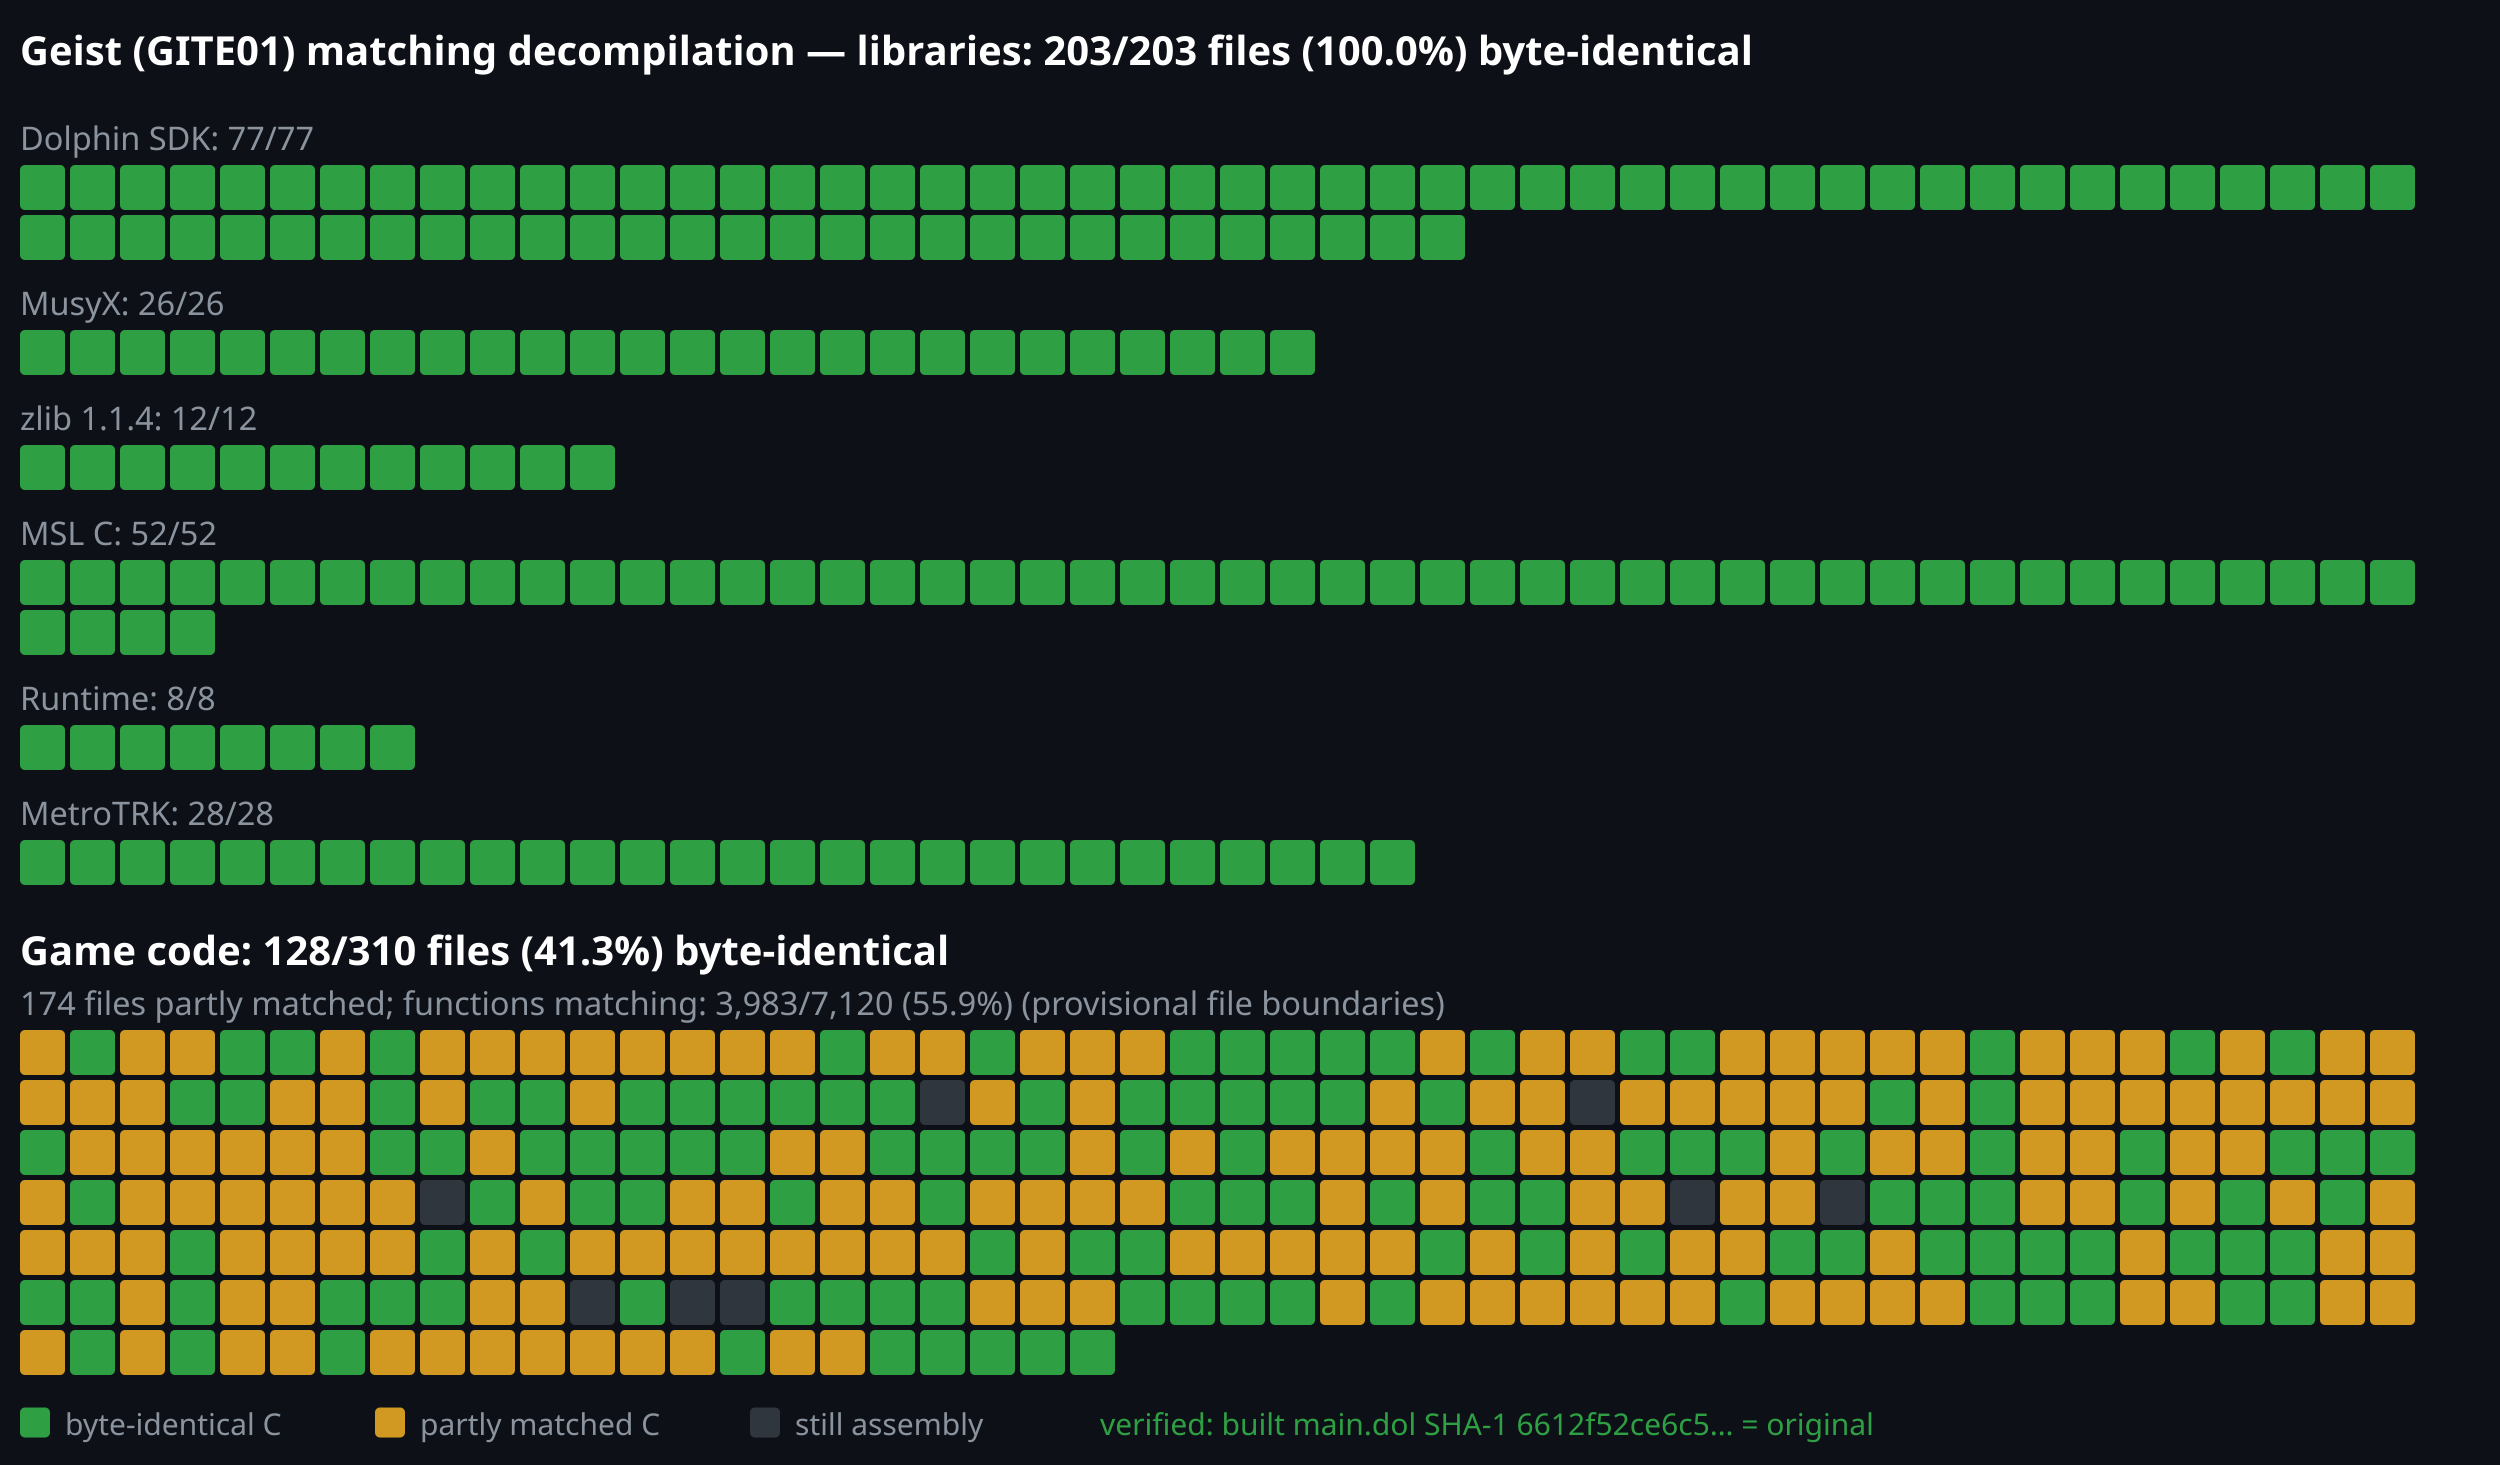
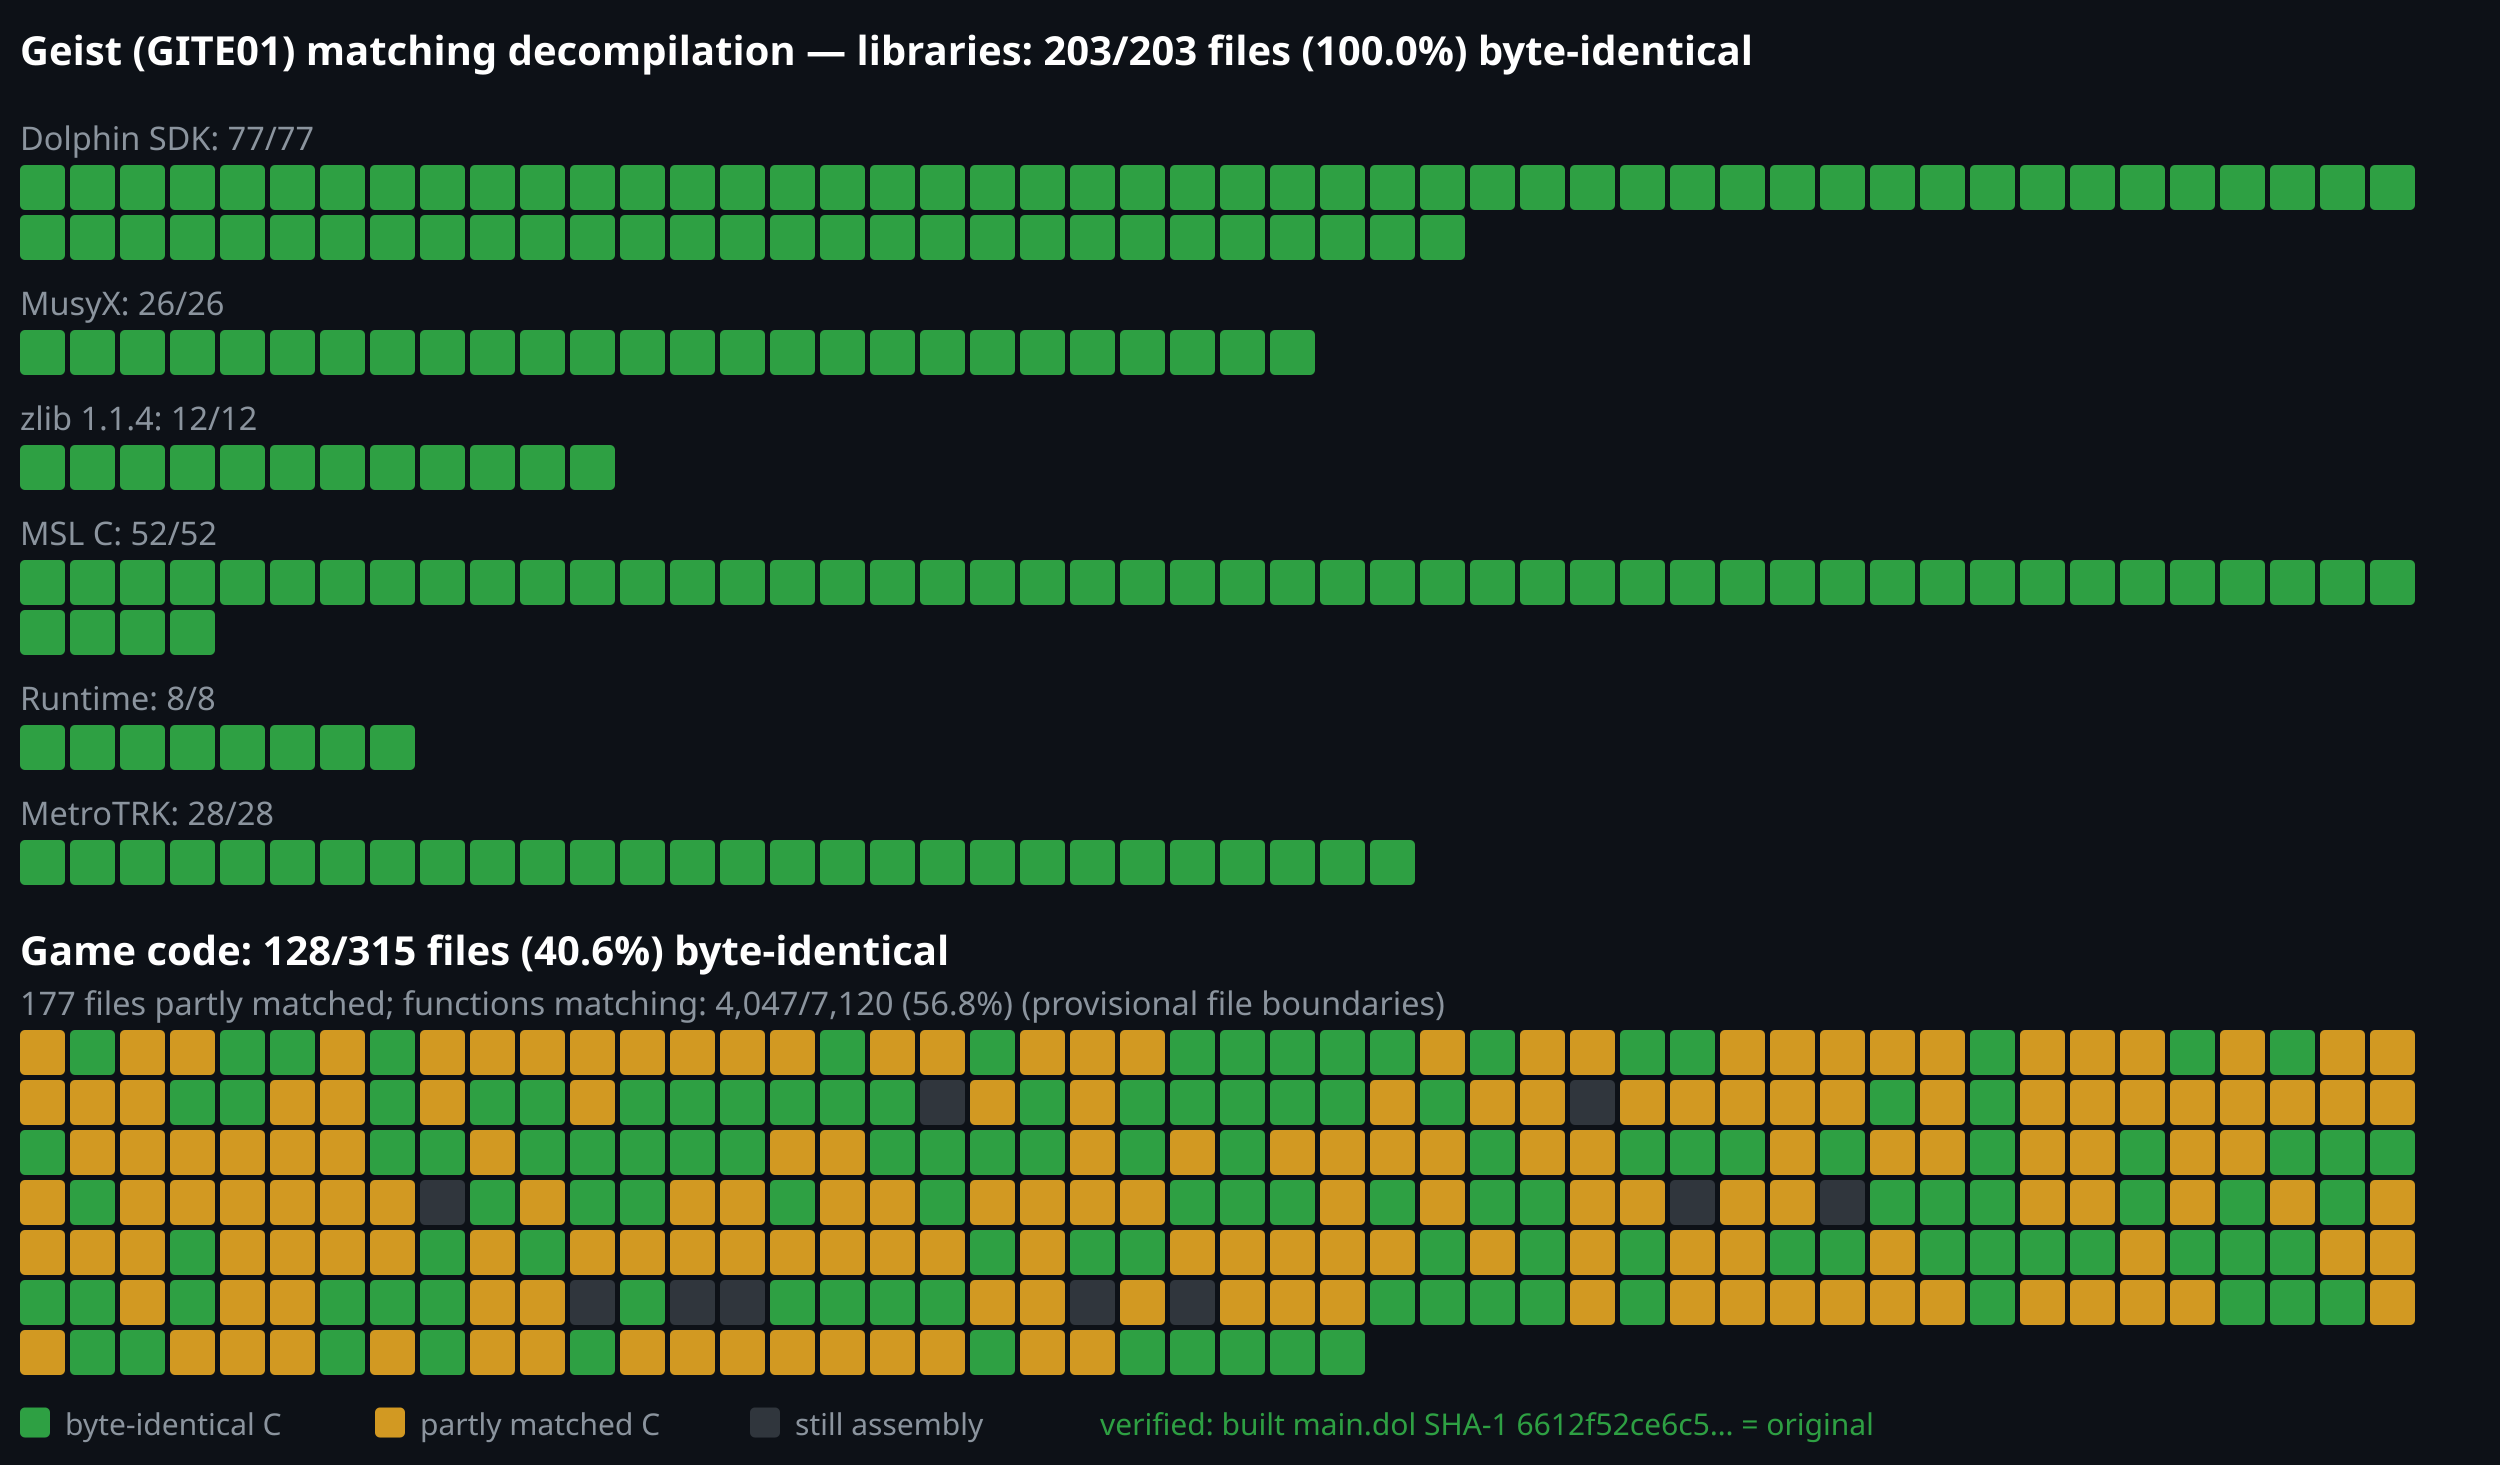
<svg xmlns="http://www.w3.org/2000/svg" viewBox="0 0 1000 586" width="1000" height="586">
  <rect width="1000" height="586" fill="#0d1117" />
  <text x="8" y="26" font-family="sans-serif" font-size="16" font-weight="bold" fill="#ffffff">Geist (GITE01) matching decompilation — libraries: 203/203 files (100.0%) byte-identical</text>
  <text x="8" y="60" font-family="sans-serif" font-size="13" font-weight="normal" fill="#8b949e">Dolphin SDK: 77/77</text>
  <rect x="8" y="66" width="18" height="18" rx="2" fill="#2ea043" />
  <rect x="28" y="66" width="18" height="18" rx="2" fill="#2ea043" />
  <rect x="48" y="66" width="18" height="18" rx="2" fill="#2ea043" />
  <rect x="68" y="66" width="18" height="18" rx="2" fill="#2ea043" />
  <rect x="88" y="66" width="18" height="18" rx="2" fill="#2ea043" />
  <rect x="108" y="66" width="18" height="18" rx="2" fill="#2ea043" />
  <rect x="128" y="66" width="18" height="18" rx="2" fill="#2ea043" />
  <rect x="148" y="66" width="18" height="18" rx="2" fill="#2ea043" />
  <rect x="168" y="66" width="18" height="18" rx="2" fill="#2ea043" />
  <rect x="188" y="66" width="18" height="18" rx="2" fill="#2ea043" />
  <rect x="208" y="66" width="18" height="18" rx="2" fill="#2ea043" />
  <rect x="228" y="66" width="18" height="18" rx="2" fill="#2ea043" />
  <rect x="248" y="66" width="18" height="18" rx="2" fill="#2ea043" />
  <rect x="268" y="66" width="18" height="18" rx="2" fill="#2ea043" />
  <rect x="288" y="66" width="18" height="18" rx="2" fill="#2ea043" />
  <rect x="308" y="66" width="18" height="18" rx="2" fill="#2ea043" />
  <rect x="328" y="66" width="18" height="18" rx="2" fill="#2ea043" />
  <rect x="348" y="66" width="18" height="18" rx="2" fill="#2ea043" />
  <rect x="368" y="66" width="18" height="18" rx="2" fill="#2ea043" />
  <rect x="388" y="66" width="18" height="18" rx="2" fill="#2ea043" />
  <rect x="408" y="66" width="18" height="18" rx="2" fill="#2ea043" />
  <rect x="428" y="66" width="18" height="18" rx="2" fill="#2ea043" />
  <rect x="448" y="66" width="18" height="18" rx="2" fill="#2ea043" />
  <rect x="468" y="66" width="18" height="18" rx="2" fill="#2ea043" />
  <rect x="488" y="66" width="18" height="18" rx="2" fill="#2ea043" />
  <rect x="508" y="66" width="18" height="18" rx="2" fill="#2ea043" />
  <rect x="528" y="66" width="18" height="18" rx="2" fill="#2ea043" />
  <rect x="548" y="66" width="18" height="18" rx="2" fill="#2ea043" />
  <rect x="568" y="66" width="18" height="18" rx="2" fill="#2ea043" />
  <rect x="588" y="66" width="18" height="18" rx="2" fill="#2ea043" />
  <rect x="608" y="66" width="18" height="18" rx="2" fill="#2ea043" />
  <rect x="628" y="66" width="18" height="18" rx="2" fill="#2ea043" />
  <rect x="648" y="66" width="18" height="18" rx="2" fill="#2ea043" />
  <rect x="668" y="66" width="18" height="18" rx="2" fill="#2ea043" />
  <rect x="688" y="66" width="18" height="18" rx="2" fill="#2ea043" />
  <rect x="708" y="66" width="18" height="18" rx="2" fill="#2ea043" />
  <rect x="728" y="66" width="18" height="18" rx="2" fill="#2ea043" />
  <rect x="748" y="66" width="18" height="18" rx="2" fill="#2ea043" />
  <rect x="768" y="66" width="18" height="18" rx="2" fill="#2ea043" />
  <rect x="788" y="66" width="18" height="18" rx="2" fill="#2ea043" />
  <rect x="808" y="66" width="18" height="18" rx="2" fill="#2ea043" />
  <rect x="828" y="66" width="18" height="18" rx="2" fill="#2ea043" />
  <rect x="848" y="66" width="18" height="18" rx="2" fill="#2ea043" />
  <rect x="868" y="66" width="18" height="18" rx="2" fill="#2ea043" />
  <rect x="888" y="66" width="18" height="18" rx="2" fill="#2ea043" />
  <rect x="908" y="66" width="18" height="18" rx="2" fill="#2ea043" />
  <rect x="928" y="66" width="18" height="18" rx="2" fill="#2ea043" />
  <rect x="948" y="66" width="18" height="18" rx="2" fill="#2ea043" />
  <rect x="8" y="86" width="18" height="18" rx="2" fill="#2ea043" />
  <rect x="28" y="86" width="18" height="18" rx="2" fill="#2ea043" />
  <rect x="48" y="86" width="18" height="18" rx="2" fill="#2ea043" />
  <rect x="68" y="86" width="18" height="18" rx="2" fill="#2ea043" />
  <rect x="88" y="86" width="18" height="18" rx="2" fill="#2ea043" />
  <rect x="108" y="86" width="18" height="18" rx="2" fill="#2ea043" />
  <rect x="128" y="86" width="18" height="18" rx="2" fill="#2ea043" />
  <rect x="148" y="86" width="18" height="18" rx="2" fill="#2ea043" />
  <rect x="168" y="86" width="18" height="18" rx="2" fill="#2ea043" />
  <rect x="188" y="86" width="18" height="18" rx="2" fill="#2ea043" />
  <rect x="208" y="86" width="18" height="18" rx="2" fill="#2ea043" />
  <rect x="228" y="86" width="18" height="18" rx="2" fill="#2ea043" />
  <rect x="248" y="86" width="18" height="18" rx="2" fill="#2ea043" />
  <rect x="268" y="86" width="18" height="18" rx="2" fill="#2ea043" />
  <rect x="288" y="86" width="18" height="18" rx="2" fill="#2ea043" />
  <rect x="308" y="86" width="18" height="18" rx="2" fill="#2ea043" />
  <rect x="328" y="86" width="18" height="18" rx="2" fill="#2ea043" />
  <rect x="348" y="86" width="18" height="18" rx="2" fill="#2ea043" />
  <rect x="368" y="86" width="18" height="18" rx="2" fill="#2ea043" />
  <rect x="388" y="86" width="18" height="18" rx="2" fill="#2ea043" />
  <rect x="408" y="86" width="18" height="18" rx="2" fill="#2ea043" />
  <rect x="428" y="86" width="18" height="18" rx="2" fill="#2ea043" />
  <rect x="448" y="86" width="18" height="18" rx="2" fill="#2ea043" />
  <rect x="468" y="86" width="18" height="18" rx="2" fill="#2ea043" />
  <rect x="488" y="86" width="18" height="18" rx="2" fill="#2ea043" />
  <rect x="508" y="86" width="18" height="18" rx="2" fill="#2ea043" />
  <rect x="528" y="86" width="18" height="18" rx="2" fill="#2ea043" />
  <rect x="548" y="86" width="18" height="18" rx="2" fill="#2ea043" />
  <rect x="568" y="86" width="18" height="18" rx="2" fill="#2ea043" />
  <text x="8" y="126" font-family="sans-serif" font-size="13" font-weight="normal" fill="#8b949e">MusyX: 26/26</text>
  <rect x="8" y="132" width="18" height="18" rx="2" fill="#2ea043" />
  <rect x="28" y="132" width="18" height="18" rx="2" fill="#2ea043" />
  <rect x="48" y="132" width="18" height="18" rx="2" fill="#2ea043" />
  <rect x="68" y="132" width="18" height="18" rx="2" fill="#2ea043" />
  <rect x="88" y="132" width="18" height="18" rx="2" fill="#2ea043" />
  <rect x="108" y="132" width="18" height="18" rx="2" fill="#2ea043" />
  <rect x="128" y="132" width="18" height="18" rx="2" fill="#2ea043" />
  <rect x="148" y="132" width="18" height="18" rx="2" fill="#2ea043" />
  <rect x="168" y="132" width="18" height="18" rx="2" fill="#2ea043" />
  <rect x="188" y="132" width="18" height="18" rx="2" fill="#2ea043" />
  <rect x="208" y="132" width="18" height="18" rx="2" fill="#2ea043" />
  <rect x="228" y="132" width="18" height="18" rx="2" fill="#2ea043" />
  <rect x="248" y="132" width="18" height="18" rx="2" fill="#2ea043" />
  <rect x="268" y="132" width="18" height="18" rx="2" fill="#2ea043" />
  <rect x="288" y="132" width="18" height="18" rx="2" fill="#2ea043" />
  <rect x="308" y="132" width="18" height="18" rx="2" fill="#2ea043" />
  <rect x="328" y="132" width="18" height="18" rx="2" fill="#2ea043" />
  <rect x="348" y="132" width="18" height="18" rx="2" fill="#2ea043" />
  <rect x="368" y="132" width="18" height="18" rx="2" fill="#2ea043" />
  <rect x="388" y="132" width="18" height="18" rx="2" fill="#2ea043" />
  <rect x="408" y="132" width="18" height="18" rx="2" fill="#2ea043" />
  <rect x="428" y="132" width="18" height="18" rx="2" fill="#2ea043" />
  <rect x="448" y="132" width="18" height="18" rx="2" fill="#2ea043" />
  <rect x="468" y="132" width="18" height="18" rx="2" fill="#2ea043" />
  <rect x="488" y="132" width="18" height="18" rx="2" fill="#2ea043" />
  <rect x="508" y="132" width="18" height="18" rx="2" fill="#2ea043" />
  <text x="8" y="172" font-family="sans-serif" font-size="13" font-weight="normal" fill="#8b949e">zlib 1.1.4: 12/12</text>
  <rect x="8" y="178" width="18" height="18" rx="2" fill="#2ea043" />
  <rect x="28" y="178" width="18" height="18" rx="2" fill="#2ea043" />
  <rect x="48" y="178" width="18" height="18" rx="2" fill="#2ea043" />
  <rect x="68" y="178" width="18" height="18" rx="2" fill="#2ea043" />
  <rect x="88" y="178" width="18" height="18" rx="2" fill="#2ea043" />
  <rect x="108" y="178" width="18" height="18" rx="2" fill="#2ea043" />
  <rect x="128" y="178" width="18" height="18" rx="2" fill="#2ea043" />
  <rect x="148" y="178" width="18" height="18" rx="2" fill="#2ea043" />
  <rect x="168" y="178" width="18" height="18" rx="2" fill="#2ea043" />
  <rect x="188" y="178" width="18" height="18" rx="2" fill="#2ea043" />
  <rect x="208" y="178" width="18" height="18" rx="2" fill="#2ea043" />
  <rect x="228" y="178" width="18" height="18" rx="2" fill="#2ea043" />
  <text x="8" y="218" font-family="sans-serif" font-size="13" font-weight="normal" fill="#8b949e">MSL C: 52/52</text>
  <rect x="8" y="224" width="18" height="18" rx="2" fill="#2ea043" />
  <rect x="28" y="224" width="18" height="18" rx="2" fill="#2ea043" />
  <rect x="48" y="224" width="18" height="18" rx="2" fill="#2ea043" />
  <rect x="68" y="224" width="18" height="18" rx="2" fill="#2ea043" />
  <rect x="88" y="224" width="18" height="18" rx="2" fill="#2ea043" />
  <rect x="108" y="224" width="18" height="18" rx="2" fill="#2ea043" />
  <rect x="128" y="224" width="18" height="18" rx="2" fill="#2ea043" />
  <rect x="148" y="224" width="18" height="18" rx="2" fill="#2ea043" />
  <rect x="168" y="224" width="18" height="18" rx="2" fill="#2ea043" />
  <rect x="188" y="224" width="18" height="18" rx="2" fill="#2ea043" />
  <rect x="208" y="224" width="18" height="18" rx="2" fill="#2ea043" />
  <rect x="228" y="224" width="18" height="18" rx="2" fill="#2ea043" />
  <rect x="248" y="224" width="18" height="18" rx="2" fill="#2ea043" />
  <rect x="268" y="224" width="18" height="18" rx="2" fill="#2ea043" />
  <rect x="288" y="224" width="18" height="18" rx="2" fill="#2ea043" />
  <rect x="308" y="224" width="18" height="18" rx="2" fill="#2ea043" />
  <rect x="328" y="224" width="18" height="18" rx="2" fill="#2ea043" />
  <rect x="348" y="224" width="18" height="18" rx="2" fill="#2ea043" />
  <rect x="368" y="224" width="18" height="18" rx="2" fill="#2ea043" />
  <rect x="388" y="224" width="18" height="18" rx="2" fill="#2ea043" />
  <rect x="408" y="224" width="18" height="18" rx="2" fill="#2ea043" />
  <rect x="428" y="224" width="18" height="18" rx="2" fill="#2ea043" />
  <rect x="448" y="224" width="18" height="18" rx="2" fill="#2ea043" />
  <rect x="468" y="224" width="18" height="18" rx="2" fill="#2ea043" />
  <rect x="488" y="224" width="18" height="18" rx="2" fill="#2ea043" />
  <rect x="508" y="224" width="18" height="18" rx="2" fill="#2ea043" />
  <rect x="528" y="224" width="18" height="18" rx="2" fill="#2ea043" />
  <rect x="548" y="224" width="18" height="18" rx="2" fill="#2ea043" />
  <rect x="568" y="224" width="18" height="18" rx="2" fill="#2ea043" />
  <rect x="588" y="224" width="18" height="18" rx="2" fill="#2ea043" />
  <rect x="608" y="224" width="18" height="18" rx="2" fill="#2ea043" />
  <rect x="628" y="224" width="18" height="18" rx="2" fill="#2ea043" />
  <rect x="648" y="224" width="18" height="18" rx="2" fill="#2ea043" />
  <rect x="668" y="224" width="18" height="18" rx="2" fill="#2ea043" />
  <rect x="688" y="224" width="18" height="18" rx="2" fill="#2ea043" />
  <rect x="708" y="224" width="18" height="18" rx="2" fill="#2ea043" />
  <rect x="728" y="224" width="18" height="18" rx="2" fill="#2ea043" />
  <rect x="748" y="224" width="18" height="18" rx="2" fill="#2ea043" />
  <rect x="768" y="224" width="18" height="18" rx="2" fill="#2ea043" />
  <rect x="788" y="224" width="18" height="18" rx="2" fill="#2ea043" />
  <rect x="808" y="224" width="18" height="18" rx="2" fill="#2ea043" />
  <rect x="828" y="224" width="18" height="18" rx="2" fill="#2ea043" />
  <rect x="848" y="224" width="18" height="18" rx="2" fill="#2ea043" />
  <rect x="868" y="224" width="18" height="18" rx="2" fill="#2ea043" />
  <rect x="888" y="224" width="18" height="18" rx="2" fill="#2ea043" />
  <rect x="908" y="224" width="18" height="18" rx="2" fill="#2ea043" />
  <rect x="928" y="224" width="18" height="18" rx="2" fill="#2ea043" />
  <rect x="948" y="224" width="18" height="18" rx="2" fill="#2ea043" />
  <rect x="8" y="244" width="18" height="18" rx="2" fill="#2ea043" />
  <rect x="28" y="244" width="18" height="18" rx="2" fill="#2ea043" />
  <rect x="48" y="244" width="18" height="18" rx="2" fill="#2ea043" />
  <rect x="68" y="244" width="18" height="18" rx="2" fill="#2ea043" />
  <text x="8" y="284" font-family="sans-serif" font-size="13" font-weight="normal" fill="#8b949e">Runtime: 8/8</text>
  <rect x="8" y="290" width="18" height="18" rx="2" fill="#2ea043" />
  <rect x="28" y="290" width="18" height="18" rx="2" fill="#2ea043" />
  <rect x="48" y="290" width="18" height="18" rx="2" fill="#2ea043" />
  <rect x="68" y="290" width="18" height="18" rx="2" fill="#2ea043" />
  <rect x="88" y="290" width="18" height="18" rx="2" fill="#2ea043" />
  <rect x="108" y="290" width="18" height="18" rx="2" fill="#2ea043" />
  <rect x="128" y="290" width="18" height="18" rx="2" fill="#2ea043" />
  <rect x="148" y="290" width="18" height="18" rx="2" fill="#2ea043" />
  <text x="8" y="330" font-family="sans-serif" font-size="13" font-weight="normal" fill="#8b949e">MetroTRK: 28/28</text>
  <rect x="8" y="336" width="18" height="18" rx="2" fill="#2ea043" />
  <rect x="28" y="336" width="18" height="18" rx="2" fill="#2ea043" />
  <rect x="48" y="336" width="18" height="18" rx="2" fill="#2ea043" />
  <rect x="68" y="336" width="18" height="18" rx="2" fill="#2ea043" />
  <rect x="88" y="336" width="18" height="18" rx="2" fill="#2ea043" />
  <rect x="108" y="336" width="18" height="18" rx="2" fill="#2ea043" />
  <rect x="128" y="336" width="18" height="18" rx="2" fill="#2ea043" />
  <rect x="148" y="336" width="18" height="18" rx="2" fill="#2ea043" />
  <rect x="168" y="336" width="18" height="18" rx="2" fill="#2ea043" />
  <rect x="188" y="336" width="18" height="18" rx="2" fill="#2ea043" />
  <rect x="208" y="336" width="18" height="18" rx="2" fill="#2ea043" />
  <rect x="228" y="336" width="18" height="18" rx="2" fill="#2ea043" />
  <rect x="248" y="336" width="18" height="18" rx="2" fill="#2ea043" />
  <rect x="268" y="336" width="18" height="18" rx="2" fill="#2ea043" />
  <rect x="288" y="336" width="18" height="18" rx="2" fill="#2ea043" />
  <rect x="308" y="336" width="18" height="18" rx="2" fill="#2ea043" />
  <rect x="328" y="336" width="18" height="18" rx="2" fill="#2ea043" />
  <rect x="348" y="336" width="18" height="18" rx="2" fill="#2ea043" />
  <rect x="368" y="336" width="18" height="18" rx="2" fill="#2ea043" />
  <rect x="388" y="336" width="18" height="18" rx="2" fill="#2ea043" />
  <rect x="408" y="336" width="18" height="18" rx="2" fill="#2ea043" />
  <rect x="428" y="336" width="18" height="18" rx="2" fill="#2ea043" />
  <rect x="448" y="336" width="18" height="18" rx="2" fill="#2ea043" />
  <rect x="468" y="336" width="18" height="18" rx="2" fill="#2ea043" />
  <rect x="488" y="336" width="18" height="18" rx="2" fill="#2ea043" />
  <rect x="508" y="336" width="18" height="18" rx="2" fill="#2ea043" />
  <rect x="528" y="336" width="18" height="18" rx="2" fill="#2ea043" />
  <rect x="548" y="336" width="18" height="18" rx="2" fill="#2ea043" />
-   <text x="8" y="386" font-family="sans-serif" font-size="16" font-weight="bold" fill="#ffffff">Game code: 128/310 files (41.3%) byte-identical</text>
-   <text x="8" y="406" font-family="sans-serif" font-size="13" font-weight="normal" fill="#8b949e">174 files partly matched; functions matching: 3,983/7,120 (55.9%) (provisional file boundaries)</text>
+   <text x="8" y="386" font-family="sans-serif" font-size="16" font-weight="bold" fill="#ffffff">Game code: 128/315 files (40.6%) byte-identical</text>
+   <text x="8" y="406" font-family="sans-serif" font-size="13" font-weight="normal" fill="#8b949e">177 files partly matched; functions matching: 4,047/7,120 (56.8%) (provisional file boundaries)</text>
  <rect x="8" y="412" width="18" height="18" rx="2" fill="#d29922" />
  <rect x="28" y="412" width="18" height="18" rx="2" fill="#2ea043" />
  <rect x="48" y="412" width="18" height="18" rx="2" fill="#d29922" />
  <rect x="68" y="412" width="18" height="18" rx="2" fill="#d29922" />
  <rect x="88" y="412" width="18" height="18" rx="2" fill="#2ea043" />
  <rect x="108" y="412" width="18" height="18" rx="2" fill="#2ea043" />
  <rect x="128" y="412" width="18" height="18" rx="2" fill="#d29922" />
  <rect x="148" y="412" width="18" height="18" rx="2" fill="#2ea043" />
  <rect x="168" y="412" width="18" height="18" rx="2" fill="#d29922" />
  <rect x="188" y="412" width="18" height="18" rx="2" fill="#d29922" />
  <rect x="208" y="412" width="18" height="18" rx="2" fill="#d29922" />
  <rect x="228" y="412" width="18" height="18" rx="2" fill="#d29922" />
  <rect x="248" y="412" width="18" height="18" rx="2" fill="#d29922" />
  <rect x="268" y="412" width="18" height="18" rx="2" fill="#d29922" />
  <rect x="288" y="412" width="18" height="18" rx="2" fill="#d29922" />
  <rect x="308" y="412" width="18" height="18" rx="2" fill="#d29922" />
  <rect x="328" y="412" width="18" height="18" rx="2" fill="#2ea043" />
  <rect x="348" y="412" width="18" height="18" rx="2" fill="#d29922" />
  <rect x="368" y="412" width="18" height="18" rx="2" fill="#d29922" />
  <rect x="388" y="412" width="18" height="18" rx="2" fill="#2ea043" />
  <rect x="408" y="412" width="18" height="18" rx="2" fill="#d29922" />
  <rect x="428" y="412" width="18" height="18" rx="2" fill="#d29922" />
  <rect x="448" y="412" width="18" height="18" rx="2" fill="#d29922" />
  <rect x="468" y="412" width="18" height="18" rx="2" fill="#2ea043" />
  <rect x="488" y="412" width="18" height="18" rx="2" fill="#2ea043" />
  <rect x="508" y="412" width="18" height="18" rx="2" fill="#2ea043" />
  <rect x="528" y="412" width="18" height="18" rx="2" fill="#2ea043" />
  <rect x="548" y="412" width="18" height="18" rx="2" fill="#2ea043" />
  <rect x="568" y="412" width="18" height="18" rx="2" fill="#d29922" />
  <rect x="588" y="412" width="18" height="18" rx="2" fill="#2ea043" />
  <rect x="608" y="412" width="18" height="18" rx="2" fill="#d29922" />
  <rect x="628" y="412" width="18" height="18" rx="2" fill="#d29922" />
  <rect x="648" y="412" width="18" height="18" rx="2" fill="#2ea043" />
  <rect x="668" y="412" width="18" height="18" rx="2" fill="#2ea043" />
  <rect x="688" y="412" width="18" height="18" rx="2" fill="#d29922" />
  <rect x="708" y="412" width="18" height="18" rx="2" fill="#d29922" />
  <rect x="728" y="412" width="18" height="18" rx="2" fill="#d29922" />
  <rect x="748" y="412" width="18" height="18" rx="2" fill="#d29922" />
  <rect x="768" y="412" width="18" height="18" rx="2" fill="#d29922" />
  <rect x="788" y="412" width="18" height="18" rx="2" fill="#2ea043" />
  <rect x="808" y="412" width="18" height="18" rx="2" fill="#d29922" />
  <rect x="828" y="412" width="18" height="18" rx="2" fill="#d29922" />
  <rect x="848" y="412" width="18" height="18" rx="2" fill="#d29922" />
  <rect x="868" y="412" width="18" height="18" rx="2" fill="#2ea043" />
  <rect x="888" y="412" width="18" height="18" rx="2" fill="#d29922" />
  <rect x="908" y="412" width="18" height="18" rx="2" fill="#2ea043" />
  <rect x="928" y="412" width="18" height="18" rx="2" fill="#d29922" />
  <rect x="948" y="412" width="18" height="18" rx="2" fill="#d29922" />
  <rect x="8" y="432" width="18" height="18" rx="2" fill="#d29922" />
  <rect x="28" y="432" width="18" height="18" rx="2" fill="#d29922" />
  <rect x="48" y="432" width="18" height="18" rx="2" fill="#d29922" />
  <rect x="68" y="432" width="18" height="18" rx="2" fill="#2ea043" />
  <rect x="88" y="432" width="18" height="18" rx="2" fill="#2ea043" />
  <rect x="108" y="432" width="18" height="18" rx="2" fill="#d29922" />
  <rect x="128" y="432" width="18" height="18" rx="2" fill="#d29922" />
  <rect x="148" y="432" width="18" height="18" rx="2" fill="#2ea043" />
  <rect x="168" y="432" width="18" height="18" rx="2" fill="#d29922" />
  <rect x="188" y="432" width="18" height="18" rx="2" fill="#2ea043" />
  <rect x="208" y="432" width="18" height="18" rx="2" fill="#2ea043" />
  <rect x="228" y="432" width="18" height="18" rx="2" fill="#d29922" />
  <rect x="248" y="432" width="18" height="18" rx="2" fill="#2ea043" />
  <rect x="268" y="432" width="18" height="18" rx="2" fill="#2ea043" />
  <rect x="288" y="432" width="18" height="18" rx="2" fill="#2ea043" />
  <rect x="308" y="432" width="18" height="18" rx="2" fill="#2ea043" />
  <rect x="328" y="432" width="18" height="18" rx="2" fill="#2ea043" />
  <rect x="348" y="432" width="18" height="18" rx="2" fill="#2ea043" />
  <rect x="368" y="432" width="18" height="18" rx="2" fill="#30363d" />
  <rect x="388" y="432" width="18" height="18" rx="2" fill="#d29922" />
  <rect x="408" y="432" width="18" height="18" rx="2" fill="#2ea043" />
  <rect x="428" y="432" width="18" height="18" rx="2" fill="#d29922" />
  <rect x="448" y="432" width="18" height="18" rx="2" fill="#2ea043" />
  <rect x="468" y="432" width="18" height="18" rx="2" fill="#2ea043" />
  <rect x="488" y="432" width="18" height="18" rx="2" fill="#2ea043" />
  <rect x="508" y="432" width="18" height="18" rx="2" fill="#2ea043" />
  <rect x="528" y="432" width="18" height="18" rx="2" fill="#2ea043" />
  <rect x="548" y="432" width="18" height="18" rx="2" fill="#d29922" />
  <rect x="568" y="432" width="18" height="18" rx="2" fill="#2ea043" />
  <rect x="588" y="432" width="18" height="18" rx="2" fill="#d29922" />
  <rect x="608" y="432" width="18" height="18" rx="2" fill="#d29922" />
  <rect x="628" y="432" width="18" height="18" rx="2" fill="#30363d" />
  <rect x="648" y="432" width="18" height="18" rx="2" fill="#d29922" />
  <rect x="668" y="432" width="18" height="18" rx="2" fill="#d29922" />
  <rect x="688" y="432" width="18" height="18" rx="2" fill="#d29922" />
  <rect x="708" y="432" width="18" height="18" rx="2" fill="#d29922" />
  <rect x="728" y="432" width="18" height="18" rx="2" fill="#d29922" />
  <rect x="748" y="432" width="18" height="18" rx="2" fill="#2ea043" />
  <rect x="768" y="432" width="18" height="18" rx="2" fill="#d29922" />
  <rect x="788" y="432" width="18" height="18" rx="2" fill="#2ea043" />
  <rect x="808" y="432" width="18" height="18" rx="2" fill="#d29922" />
  <rect x="828" y="432" width="18" height="18" rx="2" fill="#d29922" />
  <rect x="848" y="432" width="18" height="18" rx="2" fill="#d29922" />
  <rect x="868" y="432" width="18" height="18" rx="2" fill="#d29922" />
  <rect x="888" y="432" width="18" height="18" rx="2" fill="#d29922" />
  <rect x="908" y="432" width="18" height="18" rx="2" fill="#d29922" />
  <rect x="928" y="432" width="18" height="18" rx="2" fill="#d29922" />
  <rect x="948" y="432" width="18" height="18" rx="2" fill="#d29922" />
  <rect x="8" y="452" width="18" height="18" rx="2" fill="#2ea043" />
  <rect x="28" y="452" width="18" height="18" rx="2" fill="#d29922" />
  <rect x="48" y="452" width="18" height="18" rx="2" fill="#d29922" />
  <rect x="68" y="452" width="18" height="18" rx="2" fill="#d29922" />
  <rect x="88" y="452" width="18" height="18" rx="2" fill="#d29922" />
  <rect x="108" y="452" width="18" height="18" rx="2" fill="#d29922" />
  <rect x="128" y="452" width="18" height="18" rx="2" fill="#d29922" />
  <rect x="148" y="452" width="18" height="18" rx="2" fill="#2ea043" />
  <rect x="168" y="452" width="18" height="18" rx="2" fill="#2ea043" />
  <rect x="188" y="452" width="18" height="18" rx="2" fill="#d29922" />
  <rect x="208" y="452" width="18" height="18" rx="2" fill="#2ea043" />
  <rect x="228" y="452" width="18" height="18" rx="2" fill="#2ea043" />
  <rect x="248" y="452" width="18" height="18" rx="2" fill="#2ea043" />
  <rect x="268" y="452" width="18" height="18" rx="2" fill="#2ea043" />
  <rect x="288" y="452" width="18" height="18" rx="2" fill="#2ea043" />
  <rect x="308" y="452" width="18" height="18" rx="2" fill="#d29922" />
  <rect x="328" y="452" width="18" height="18" rx="2" fill="#d29922" />
  <rect x="348" y="452" width="18" height="18" rx="2" fill="#2ea043" />
  <rect x="368" y="452" width="18" height="18" rx="2" fill="#2ea043" />
  <rect x="388" y="452" width="18" height="18" rx="2" fill="#2ea043" />
  <rect x="408" y="452" width="18" height="18" rx="2" fill="#2ea043" />
  <rect x="428" y="452" width="18" height="18" rx="2" fill="#d29922" />
  <rect x="448" y="452" width="18" height="18" rx="2" fill="#2ea043" />
  <rect x="468" y="452" width="18" height="18" rx="2" fill="#d29922" />
  <rect x="488" y="452" width="18" height="18" rx="2" fill="#2ea043" />
  <rect x="508" y="452" width="18" height="18" rx="2" fill="#d29922" />
  <rect x="528" y="452" width="18" height="18" rx="2" fill="#d29922" />
  <rect x="548" y="452" width="18" height="18" rx="2" fill="#d29922" />
  <rect x="568" y="452" width="18" height="18" rx="2" fill="#d29922" />
  <rect x="588" y="452" width="18" height="18" rx="2" fill="#2ea043" />
  <rect x="608" y="452" width="18" height="18" rx="2" fill="#d29922" />
  <rect x="628" y="452" width="18" height="18" rx="2" fill="#d29922" />
  <rect x="648" y="452" width="18" height="18" rx="2" fill="#2ea043" />
  <rect x="668" y="452" width="18" height="18" rx="2" fill="#2ea043" />
  <rect x="688" y="452" width="18" height="18" rx="2" fill="#2ea043" />
  <rect x="708" y="452" width="18" height="18" rx="2" fill="#d29922" />
  <rect x="728" y="452" width="18" height="18" rx="2" fill="#2ea043" />
  <rect x="748" y="452" width="18" height="18" rx="2" fill="#d29922" />
  <rect x="768" y="452" width="18" height="18" rx="2" fill="#d29922" />
  <rect x="788" y="452" width="18" height="18" rx="2" fill="#2ea043" />
  <rect x="808" y="452" width="18" height="18" rx="2" fill="#d29922" />
  <rect x="828" y="452" width="18" height="18" rx="2" fill="#d29922" />
  <rect x="848" y="452" width="18" height="18" rx="2" fill="#2ea043" />
  <rect x="868" y="452" width="18" height="18" rx="2" fill="#d29922" />
  <rect x="888" y="452" width="18" height="18" rx="2" fill="#d29922" />
  <rect x="908" y="452" width="18" height="18" rx="2" fill="#2ea043" />
  <rect x="928" y="452" width="18" height="18" rx="2" fill="#2ea043" />
  <rect x="948" y="452" width="18" height="18" rx="2" fill="#2ea043" />
  <rect x="8" y="472" width="18" height="18" rx="2" fill="#d29922" />
  <rect x="28" y="472" width="18" height="18" rx="2" fill="#2ea043" />
  <rect x="48" y="472" width="18" height="18" rx="2" fill="#d29922" />
  <rect x="68" y="472" width="18" height="18" rx="2" fill="#d29922" />
  <rect x="88" y="472" width="18" height="18" rx="2" fill="#d29922" />
  <rect x="108" y="472" width="18" height="18" rx="2" fill="#d29922" />
  <rect x="128" y="472" width="18" height="18" rx="2" fill="#d29922" />
  <rect x="148" y="472" width="18" height="18" rx="2" fill="#d29922" />
  <rect x="168" y="472" width="18" height="18" rx="2" fill="#30363d" />
  <rect x="188" y="472" width="18" height="18" rx="2" fill="#2ea043" />
  <rect x="208" y="472" width="18" height="18" rx="2" fill="#d29922" />
  <rect x="228" y="472" width="18" height="18" rx="2" fill="#2ea043" />
  <rect x="248" y="472" width="18" height="18" rx="2" fill="#2ea043" />
  <rect x="268" y="472" width="18" height="18" rx="2" fill="#d29922" />
  <rect x="288" y="472" width="18" height="18" rx="2" fill="#d29922" />
  <rect x="308" y="472" width="18" height="18" rx="2" fill="#2ea043" />
  <rect x="328" y="472" width="18" height="18" rx="2" fill="#d29922" />
  <rect x="348" y="472" width="18" height="18" rx="2" fill="#d29922" />
  <rect x="368" y="472" width="18" height="18" rx="2" fill="#2ea043" />
  <rect x="388" y="472" width="18" height="18" rx="2" fill="#d29922" />
  <rect x="408" y="472" width="18" height="18" rx="2" fill="#d29922" />
  <rect x="428" y="472" width="18" height="18" rx="2" fill="#d29922" />
  <rect x="448" y="472" width="18" height="18" rx="2" fill="#d29922" />
  <rect x="468" y="472" width="18" height="18" rx="2" fill="#2ea043" />
  <rect x="488" y="472" width="18" height="18" rx="2" fill="#2ea043" />
  <rect x="508" y="472" width="18" height="18" rx="2" fill="#2ea043" />
  <rect x="528" y="472" width="18" height="18" rx="2" fill="#d29922" />
  <rect x="548" y="472" width="18" height="18" rx="2" fill="#2ea043" />
  <rect x="568" y="472" width="18" height="18" rx="2" fill="#d29922" />
  <rect x="588" y="472" width="18" height="18" rx="2" fill="#2ea043" />
  <rect x="608" y="472" width="18" height="18" rx="2" fill="#2ea043" />
  <rect x="628" y="472" width="18" height="18" rx="2" fill="#d29922" />
  <rect x="648" y="472" width="18" height="18" rx="2" fill="#d29922" />
  <rect x="668" y="472" width="18" height="18" rx="2" fill="#30363d" />
  <rect x="688" y="472" width="18" height="18" rx="2" fill="#d29922" />
  <rect x="708" y="472" width="18" height="18" rx="2" fill="#d29922" />
  <rect x="728" y="472" width="18" height="18" rx="2" fill="#30363d" />
  <rect x="748" y="472" width="18" height="18" rx="2" fill="#2ea043" />
  <rect x="768" y="472" width="18" height="18" rx="2" fill="#2ea043" />
  <rect x="788" y="472" width="18" height="18" rx="2" fill="#2ea043" />
  <rect x="808" y="472" width="18" height="18" rx="2" fill="#d29922" />
  <rect x="828" y="472" width="18" height="18" rx="2" fill="#d29922" />
  <rect x="848" y="472" width="18" height="18" rx="2" fill="#2ea043" />
  <rect x="868" y="472" width="18" height="18" rx="2" fill="#d29922" />
  <rect x="888" y="472" width="18" height="18" rx="2" fill="#2ea043" />
  <rect x="908" y="472" width="18" height="18" rx="2" fill="#d29922" />
  <rect x="928" y="472" width="18" height="18" rx="2" fill="#2ea043" />
  <rect x="948" y="472" width="18" height="18" rx="2" fill="#d29922" />
  <rect x="8" y="492" width="18" height="18" rx="2" fill="#d29922" />
  <rect x="28" y="492" width="18" height="18" rx="2" fill="#d29922" />
  <rect x="48" y="492" width="18" height="18" rx="2" fill="#d29922" />
  <rect x="68" y="492" width="18" height="18" rx="2" fill="#2ea043" />
  <rect x="88" y="492" width="18" height="18" rx="2" fill="#d29922" />
  <rect x="108" y="492" width="18" height="18" rx="2" fill="#d29922" />
  <rect x="128" y="492" width="18" height="18" rx="2" fill="#d29922" />
  <rect x="148" y="492" width="18" height="18" rx="2" fill="#d29922" />
  <rect x="168" y="492" width="18" height="18" rx="2" fill="#2ea043" />
  <rect x="188" y="492" width="18" height="18" rx="2" fill="#d29922" />
  <rect x="208" y="492" width="18" height="18" rx="2" fill="#2ea043" />
  <rect x="228" y="492" width="18" height="18" rx="2" fill="#d29922" />
  <rect x="248" y="492" width="18" height="18" rx="2" fill="#d29922" />
  <rect x="268" y="492" width="18" height="18" rx="2" fill="#d29922" />
  <rect x="288" y="492" width="18" height="18" rx="2" fill="#d29922" />
  <rect x="308" y="492" width="18" height="18" rx="2" fill="#d29922" />
  <rect x="328" y="492" width="18" height="18" rx="2" fill="#d29922" />
  <rect x="348" y="492" width="18" height="18" rx="2" fill="#d29922" />
  <rect x="368" y="492" width="18" height="18" rx="2" fill="#d29922" />
  <rect x="388" y="492" width="18" height="18" rx="2" fill="#2ea043" />
  <rect x="408" y="492" width="18" height="18" rx="2" fill="#d29922" />
  <rect x="428" y="492" width="18" height="18" rx="2" fill="#2ea043" />
  <rect x="448" y="492" width="18" height="18" rx="2" fill="#2ea043" />
  <rect x="468" y="492" width="18" height="18" rx="2" fill="#d29922" />
  <rect x="488" y="492" width="18" height="18" rx="2" fill="#d29922" />
  <rect x="508" y="492" width="18" height="18" rx="2" fill="#d29922" />
  <rect x="528" y="492" width="18" height="18" rx="2" fill="#d29922" />
  <rect x="548" y="492" width="18" height="18" rx="2" fill="#d29922" />
  <rect x="568" y="492" width="18" height="18" rx="2" fill="#2ea043" />
  <rect x="588" y="492" width="18" height="18" rx="2" fill="#d29922" />
  <rect x="608" y="492" width="18" height="18" rx="2" fill="#2ea043" />
  <rect x="628" y="492" width="18" height="18" rx="2" fill="#d29922" />
  <rect x="648" y="492" width="18" height="18" rx="2" fill="#2ea043" />
  <rect x="668" y="492" width="18" height="18" rx="2" fill="#d29922" />
  <rect x="688" y="492" width="18" height="18" rx="2" fill="#d29922" />
  <rect x="708" y="492" width="18" height="18" rx="2" fill="#2ea043" />
  <rect x="728" y="492" width="18" height="18" rx="2" fill="#2ea043" />
  <rect x="748" y="492" width="18" height="18" rx="2" fill="#d29922" />
  <rect x="768" y="492" width="18" height="18" rx="2" fill="#2ea043" />
  <rect x="788" y="492" width="18" height="18" rx="2" fill="#2ea043" />
  <rect x="808" y="492" width="18" height="18" rx="2" fill="#2ea043" />
  <rect x="828" y="492" width="18" height="18" rx="2" fill="#2ea043" />
  <rect x="848" y="492" width="18" height="18" rx="2" fill="#d29922" />
  <rect x="868" y="492" width="18" height="18" rx="2" fill="#2ea043" />
  <rect x="888" y="492" width="18" height="18" rx="2" fill="#2ea043" />
  <rect x="908" y="492" width="18" height="18" rx="2" fill="#2ea043" />
  <rect x="928" y="492" width="18" height="18" rx="2" fill="#d29922" />
  <rect x="948" y="492" width="18" height="18" rx="2" fill="#d29922" />
  <rect x="8" y="512" width="18" height="18" rx="2" fill="#2ea043" />
  <rect x="28" y="512" width="18" height="18" rx="2" fill="#2ea043" />
  <rect x="48" y="512" width="18" height="18" rx="2" fill="#d29922" />
  <rect x="68" y="512" width="18" height="18" rx="2" fill="#2ea043" />
  <rect x="88" y="512" width="18" height="18" rx="2" fill="#d29922" />
  <rect x="108" y="512" width="18" height="18" rx="2" fill="#d29922" />
  <rect x="128" y="512" width="18" height="18" rx="2" fill="#2ea043" />
  <rect x="148" y="512" width="18" height="18" rx="2" fill="#2ea043" />
  <rect x="168" y="512" width="18" height="18" rx="2" fill="#2ea043" />
  <rect x="188" y="512" width="18" height="18" rx="2" fill="#d29922" />
  <rect x="208" y="512" width="18" height="18" rx="2" fill="#d29922" />
  <rect x="228" y="512" width="18" height="18" rx="2" fill="#30363d" />
  <rect x="248" y="512" width="18" height="18" rx="2" fill="#2ea043" />
  <rect x="268" y="512" width="18" height="18" rx="2" fill="#30363d" />
  <rect x="288" y="512" width="18" height="18" rx="2" fill="#30363d" />
  <rect x="308" y="512" width="18" height="18" rx="2" fill="#2ea043" />
  <rect x="328" y="512" width="18" height="18" rx="2" fill="#2ea043" />
  <rect x="348" y="512" width="18" height="18" rx="2" fill="#2ea043" />
  <rect x="368" y="512" width="18" height="18" rx="2" fill="#2ea043" />
  <rect x="388" y="512" width="18" height="18" rx="2" fill="#d29922" />
  <rect x="408" y="512" width="18" height="18" rx="2" fill="#d29922" />
-   <rect x="428" y="512" width="18" height="18" rx="2" fill="#d29922" />
-   <rect x="448" y="512" width="18" height="18" rx="2" fill="#2ea043" />
-   <rect x="468" y="512" width="18" height="18" rx="2" fill="#2ea043" />
-   <rect x="488" y="512" width="18" height="18" rx="2" fill="#2ea043" />
-   <rect x="508" y="512" width="18" height="18" rx="2" fill="#2ea043" />
+   <rect x="428" y="512" width="18" height="18" rx="2" fill="#30363d" />
+   <rect x="448" y="512" width="18" height="18" rx="2" fill="#d29922" />
+   <rect x="468" y="512" width="18" height="18" rx="2" fill="#30363d" />
+   <rect x="488" y="512" width="18" height="18" rx="2" fill="#d29922" />
+   <rect x="508" y="512" width="18" height="18" rx="2" fill="#d29922" />
  <rect x="528" y="512" width="18" height="18" rx="2" fill="#d29922" />
  <rect x="548" y="512" width="18" height="18" rx="2" fill="#2ea043" />
-   <rect x="568" y="512" width="18" height="18" rx="2" fill="#d29922" />
-   <rect x="588" y="512" width="18" height="18" rx="2" fill="#d29922" />
-   <rect x="608" y="512" width="18" height="18" rx="2" fill="#d29922" />
+   <rect x="568" y="512" width="18" height="18" rx="2" fill="#2ea043" />
+   <rect x="588" y="512" width="18" height="18" rx="2" fill="#2ea043" />
+   <rect x="608" y="512" width="18" height="18" rx="2" fill="#2ea043" />
  <rect x="628" y="512" width="18" height="18" rx="2" fill="#d29922" />
-   <rect x="648" y="512" width="18" height="18" rx="2" fill="#d29922" />
+   <rect x="648" y="512" width="18" height="18" rx="2" fill="#2ea043" />
  <rect x="668" y="512" width="18" height="18" rx="2" fill="#d29922" />
-   <rect x="688" y="512" width="18" height="18" rx="2" fill="#2ea043" />
+   <rect x="688" y="512" width="18" height="18" rx="2" fill="#d29922" />
  <rect x="708" y="512" width="18" height="18" rx="2" fill="#d29922" />
  <rect x="728" y="512" width="18" height="18" rx="2" fill="#d29922" />
  <rect x="748" y="512" width="18" height="18" rx="2" fill="#d29922" />
  <rect x="768" y="512" width="18" height="18" rx="2" fill="#d29922" />
  <rect x="788" y="512" width="18" height="18" rx="2" fill="#2ea043" />
-   <rect x="808" y="512" width="18" height="18" rx="2" fill="#2ea043" />
-   <rect x="828" y="512" width="18" height="18" rx="2" fill="#2ea043" />
+   <rect x="808" y="512" width="18" height="18" rx="2" fill="#d29922" />
+   <rect x="828" y="512" width="18" height="18" rx="2" fill="#d29922" />
  <rect x="848" y="512" width="18" height="18" rx="2" fill="#d29922" />
  <rect x="868" y="512" width="18" height="18" rx="2" fill="#d29922" />
  <rect x="888" y="512" width="18" height="18" rx="2" fill="#2ea043" />
  <rect x="908" y="512" width="18" height="18" rx="2" fill="#2ea043" />
-   <rect x="928" y="512" width="18" height="18" rx="2" fill="#d29922" />
+   <rect x="928" y="512" width="18" height="18" rx="2" fill="#2ea043" />
  <rect x="948" y="512" width="18" height="18" rx="2" fill="#d29922" />
  <rect x="8" y="532" width="18" height="18" rx="2" fill="#d29922" />
  <rect x="28" y="532" width="18" height="18" rx="2" fill="#2ea043" />
-   <rect x="48" y="532" width="18" height="18" rx="2" fill="#d29922" />
-   <rect x="68" y="532" width="18" height="18" rx="2" fill="#2ea043" />
+   <rect x="48" y="532" width="18" height="18" rx="2" fill="#2ea043" />
+   <rect x="68" y="532" width="18" height="18" rx="2" fill="#d29922" />
  <rect x="88" y="532" width="18" height="18" rx="2" fill="#d29922" />
  <rect x="108" y="532" width="18" height="18" rx="2" fill="#d29922" />
  <rect x="128" y="532" width="18" height="18" rx="2" fill="#2ea043" />
  <rect x="148" y="532" width="18" height="18" rx="2" fill="#d29922" />
-   <rect x="168" y="532" width="18" height="18" rx="2" fill="#d29922" />
+   <rect x="168" y="532" width="18" height="18" rx="2" fill="#2ea043" />
  <rect x="188" y="532" width="18" height="18" rx="2" fill="#d29922" />
  <rect x="208" y="532" width="18" height="18" rx="2" fill="#d29922" />
-   <rect x="228" y="532" width="18" height="18" rx="2" fill="#d29922" />
+   <rect x="228" y="532" width="18" height="18" rx="2" fill="#2ea043" />
  <rect x="248" y="532" width="18" height="18" rx="2" fill="#d29922" />
  <rect x="268" y="532" width="18" height="18" rx="2" fill="#d29922" />
-   <rect x="288" y="532" width="18" height="18" rx="2" fill="#2ea043" />
+   <rect x="288" y="532" width="18" height="18" rx="2" fill="#d29922" />
  <rect x="308" y="532" width="18" height="18" rx="2" fill="#d29922" />
  <rect x="328" y="532" width="18" height="18" rx="2" fill="#d29922" />
-   <rect x="348" y="532" width="18" height="18" rx="2" fill="#2ea043" />
-   <rect x="368" y="532" width="18" height="18" rx="2" fill="#2ea043" />
+   <rect x="348" y="532" width="18" height="18" rx="2" fill="#d29922" />
+   <rect x="368" y="532" width="18" height="18" rx="2" fill="#d29922" />
  <rect x="388" y="532" width="18" height="18" rx="2" fill="#2ea043" />
-   <rect x="408" y="532" width="18" height="18" rx="2" fill="#2ea043" />
-   <rect x="428" y="532" width="18" height="18" rx="2" fill="#2ea043" />
+   <rect x="408" y="532" width="18" height="18" rx="2" fill="#d29922" />
+   <rect x="428" y="532" width="18" height="18" rx="2" fill="#d29922" />
+   <rect x="448" y="532" width="18" height="18" rx="2" fill="#2ea043" />
+   <rect x="468" y="532" width="18" height="18" rx="2" fill="#2ea043" />
+   <rect x="488" y="532" width="18" height="18" rx="2" fill="#2ea043" />
+   <rect x="508" y="532" width="18" height="18" rx="2" fill="#2ea043" />
+   <rect x="528" y="532" width="18" height="18" rx="2" fill="#2ea043" />
  <rect x="8" y="563" width="12" height="12" rx="2" fill="#2ea043" />
  <text x="26" y="574" font-family="sans-serif" font-size="12" font-weight="normal" fill="#8b949e">byte-identical C</text>
  <rect x="150" y="563" width="12" height="12" rx="2" fill="#d29922" />
  <text x="168" y="574" font-family="sans-serif" font-size="12" font-weight="normal" fill="#8b949e">partly matched C</text>
  <rect x="300" y="563" width="12" height="12" rx="2" fill="#30363d" />
  <text x="318" y="574" font-family="sans-serif" font-size="12" font-weight="normal" fill="#8b949e">still assembly</text>
  <text x="440" y="574" font-family="sans-serif" font-size="12" font-weight="normal" fill="#2ea043">verified: built main.dol SHA-1 6612f52ce6c5… = original</text>
</svg>
